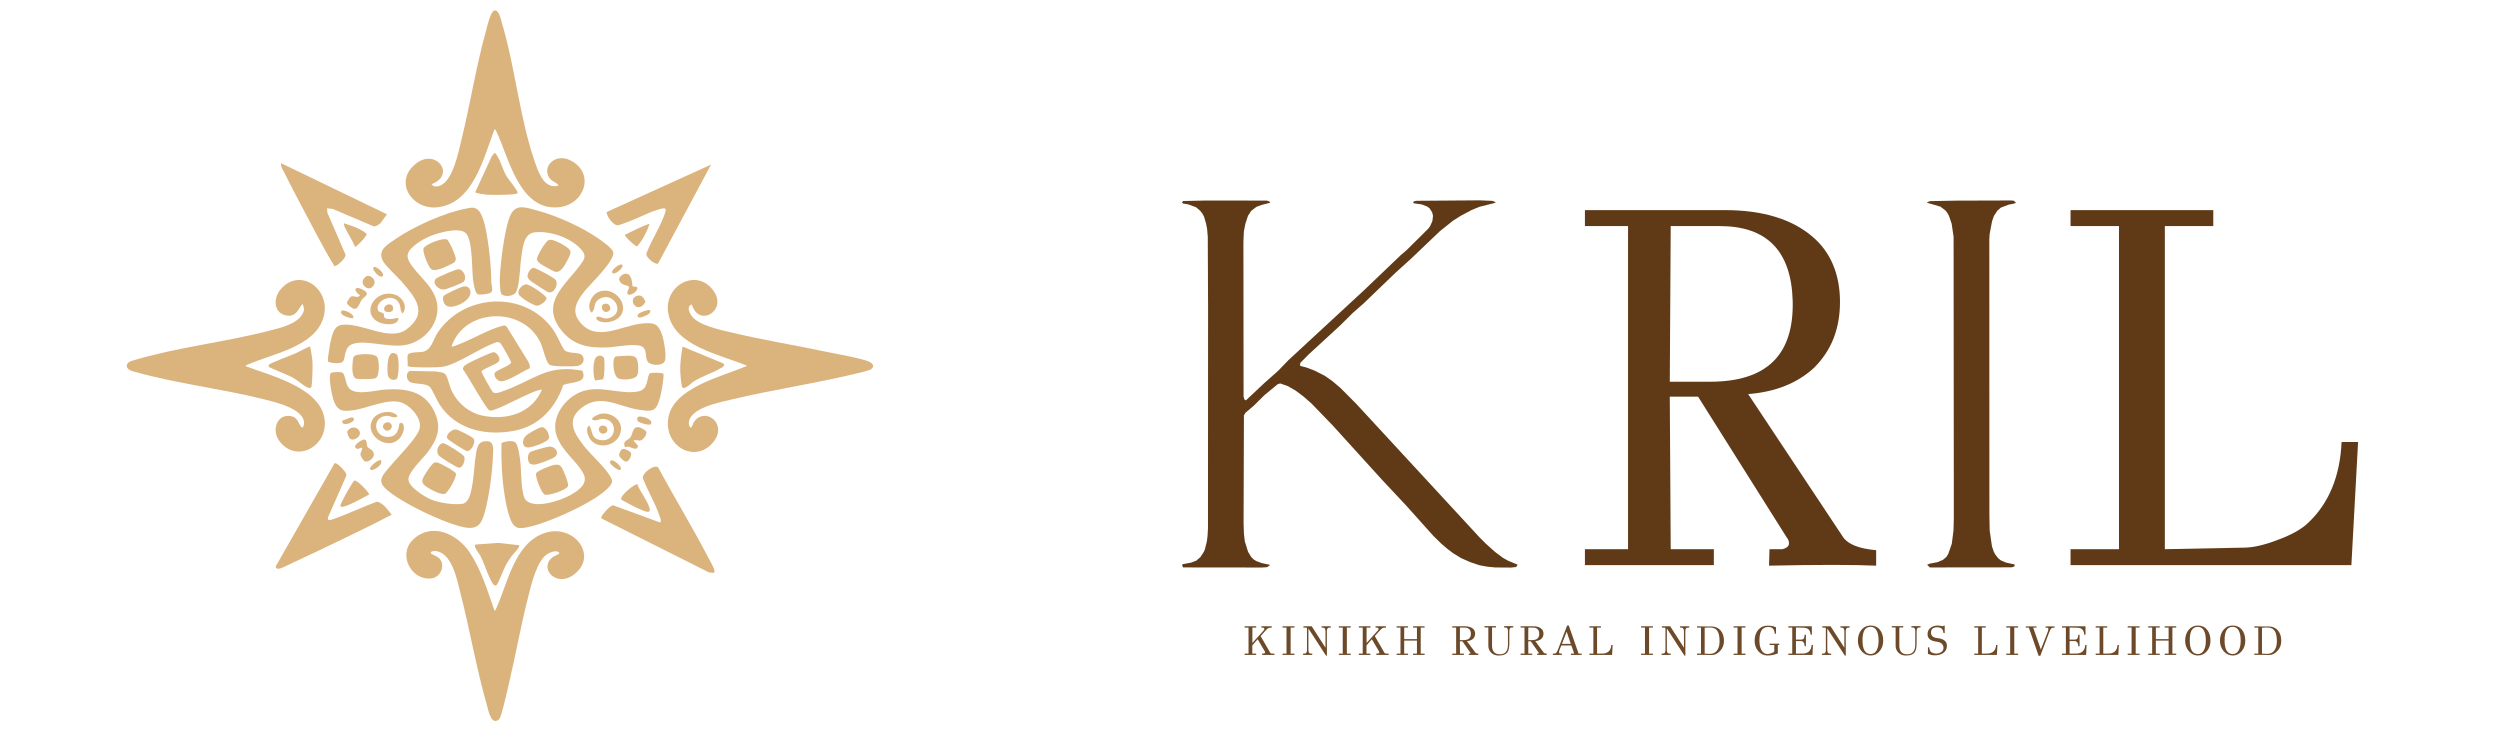
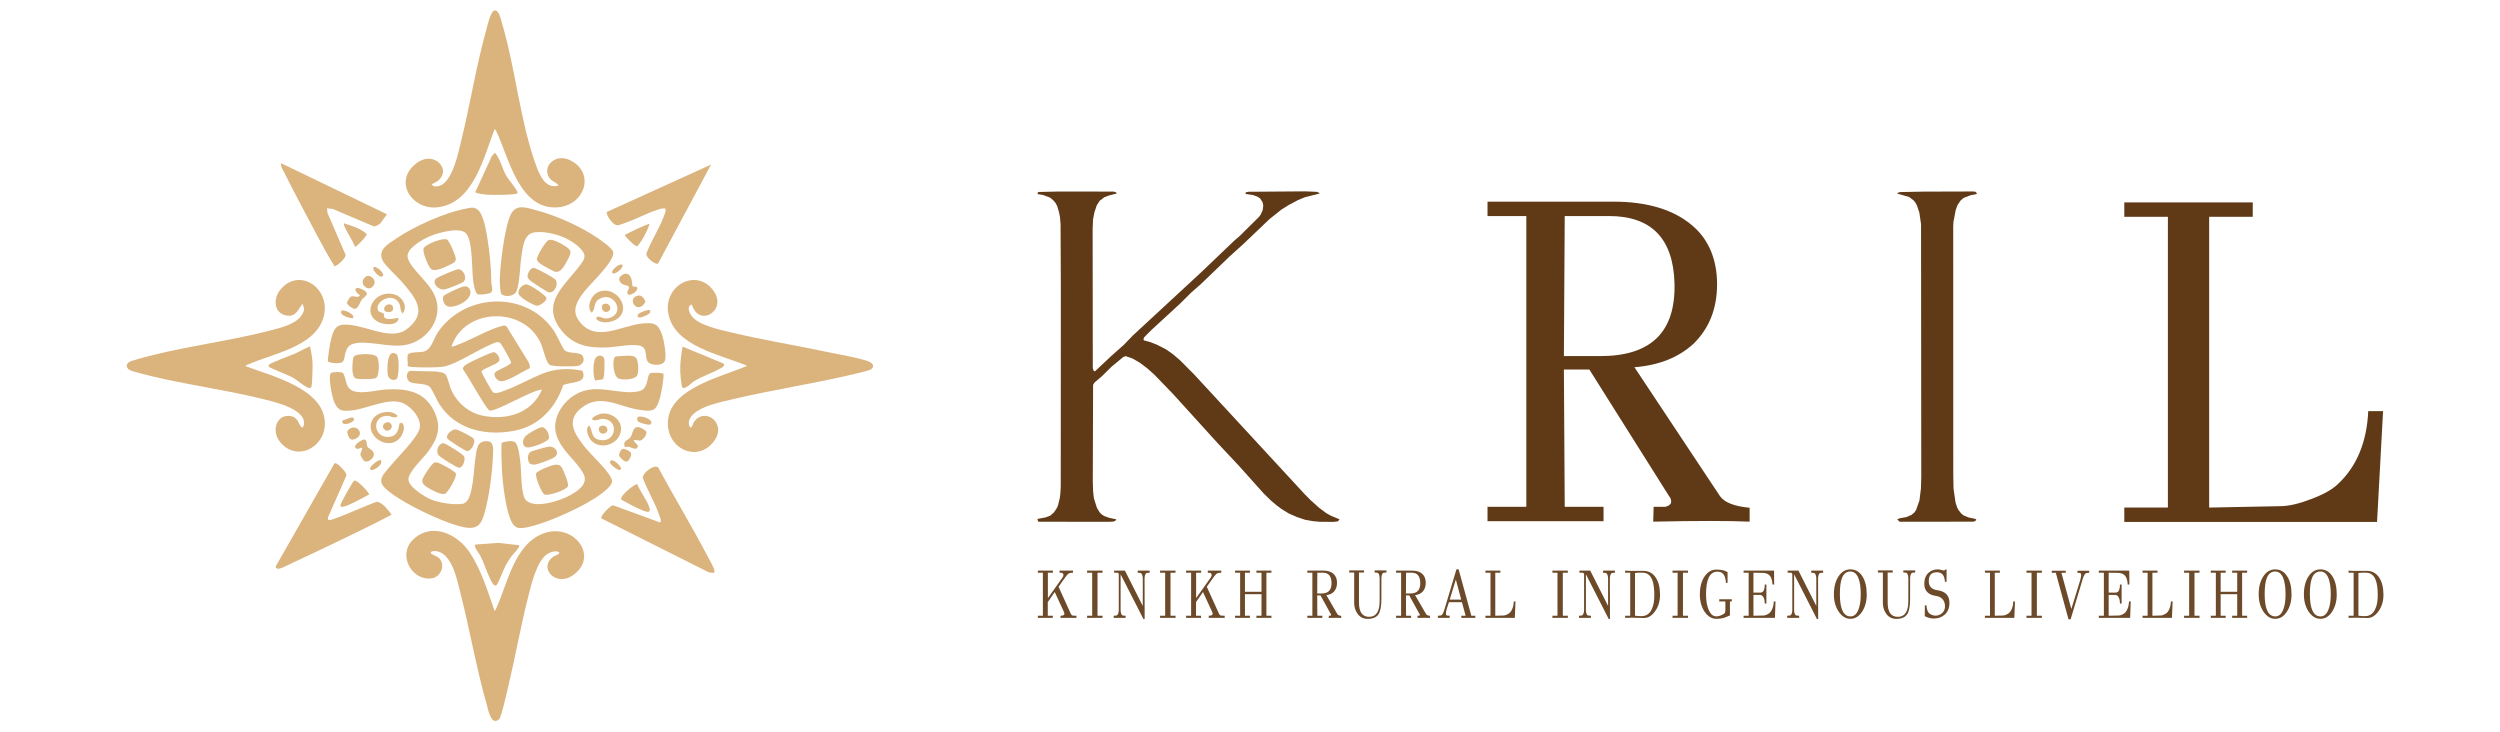
- <svg xmlns="http://www.w3.org/2000/svg" viewBox="0 0 752 220" width="1504" height="440" role="img" aria-label="KRIL logo">
+ <svg xmlns="http://www.w3.org/2000/svg" viewBox="0 0 752 220" width="1504" height="440" role="img" aria-label="KRIL — Kinikh Rural Indigenous Livelihood logo">
  <style>.st0{fill:#dbb37d}.st2{fill:#603A17;fill-rule:evenodd}</style>
  <g id="original-emblem">
    <path class="st0" d="M167.91,55.85c.31-.41-1.83-1.42-2.2-1.8-3.21-3.29.96-8.32,5.91-5.79,7.55,3.86,4.18,13.38-3.65,14.09-11.83,1.08-15-15.24-18.64-22.79-.09-.17-.4-.81-.58-.68-3.2,8.26-6.36,22.6-17.47,23.5-7.55.61-13.07-7.97-5.97-13.31,5.9-4.45,11.92,3.55,4.5,6.33.67,1.1,2.3.69,3.22.1,3.34-2.14,4.77-9.33,5.67-13,2.72-11.01,4.48-22.42,7.52-33.35.32-1.15,1.33-5.7,2.45-5.98,1.44-.35,2.02,2.78,2.31,3.76,4.09,13.69,5.41,29.41,10.23,42.7,1.04,2.87,2.79,7.3,6.7,6.21h-.01Z" />
    <path class="st0" d="M208.1,91.6c-1.63.45-.79,2.4-.1,3.38,2.09,2.94,8.87,4.28,12.34,5.11,9.48,2.25,19.15,3.8,28.69,5.83,3.63.78,8.44,1.49,11.84,2.66,1.23.42,2.57,1.27,1.17,2.48-.47.41-4.07,1.19-5.01,1.42-12.28,2.96-24.87,4.78-37.15,7.73-3.49.84-12.49,2.53-12.69,7.03-.01.4.32,1.82.8,1.23.33-.41.48-1.2.94-1.79,3.27-4.21,9.69.64,5.97,5.85-5.06,7.09-14.84,2.28-13.96-6.21,1.01-9.73,16.33-13,23.79-16.29-7.96-3.4-22.05-5.83-23.73-15.9-1.4-8.37,8.75-13.81,13.76-6.46,3.96,5.82-4.55,10.95-6.66,3.92h0Z" />
    <path class="st0" d="M73.89,110.15c7.66,2.89,22.97,6.62,23.8,16.4.68,8.03-8.79,12.87-13.74,5.99-2.23-3.11-.74-7.98,3.39-7.4,2.15.3,2.27,1.96,3.21,3.2.64.85.91-.65.91-1.1.02-4.38-9.13-6.41-12.49-7.24-12.42-3.09-25.69-4.59-37.98-8.04-1.14-.32-2.67-.54-2.89-1.91.16-1.04.94-1.32,1.83-1.59,12.96-3.96,27.88-5.55,41.17-9,3.19-.83,8.04-1.9,9.8-4.88.73-1.24.67-1.91.08-3.2-1.27,1.6-1.85,3.83-4.44,3.57-4.11-.4-4.53-4.95-2.26-7.75,5.93-7.31,16.02.04,12.81,8.93-3.03,8.39-15.47,10.35-22.64,13.57-.23.1-.54.15-.57.46h.01Z" />
    <path class="st0" d="M148.74,183.67c.33-.03.36-.33.47-.55,3.49-7.42,5.47-19.87,14.79-22.84,8.75-2.8,16.26,7.13,8.38,12.73-5.21,3.7-10.47-2.2-6.06-5.48.51-.38,2.58-.96,1.69-1.47s-2.14-.04-3.02.39c-3.47,1.71-5.25,9.67-6.15,13.21-2.2,8.67-3.75,17.51-5.81,26.2-.36,1.52-2.22,9.94-2.9,10.51-2.42,2.04-3.23-2.76-3.63-4.13-3.24-11.24-5.17-22.84-8.08-34.16-.97-3.78-2.49-11.93-7.5-12.34-.47-.04-1.73.14-1.24.76.33.42,2.11.73,2.86,1.96,1.31,2.17-.21,5.12-2.64,5.5-5.94.91-10.47-7-5.65-11.64,5.58-5.39,13.28-1.72,16.97,3.76,3.53,5.24,5.46,11.72,7.53,17.63v-.02h0Z" />
    <path class="st0" d="M174.53,74.71c-3.11-3.27-9.16-5.34-13.67-4.83-3.36.37-3.59,4.58-4.01,7.16-.45,2.79-.5,8.21-1.48,10.54-.76,1.8-4.09,1.85-4.68.63-.17-.35-.36-2.93-.36-3.52.01-4.39,1.42-16.31,3.27-20.1,1.66-3.39,4.73-2.14,7.77-1.33,6.05,1.62,13.34,4.87,18.47,8.38,1.1.76,4.47,3.08,4.64,4.29.36,2.64-6.69,9.25-8.49,11.49-2.09,2.6-4.23,5.72-1.96,8.91,5.05,7.11,12.72,1.5,19.42.95,3.32-.27,4.51.11,5.64,3.24.59,1.65,1.53,6.62.86,8.09s-3.64,1.36-4.78.51c-1.36-1.01-.32-3.58-1.84-4.75-1.73-1.33-8.11.03-10.51.13-5.58.24-10.25-.52-13.85-5.01-6.55-8.16.68-13.3,5.4-19.56,1.58-2.09,2.21-3.07.16-5.23h0Z" />
    <path class="st0" d="M100.16,112.01c.61-.13,2.5-.17,2.97.16,1.09,1.52.67,3.75,2.29,4.99,2.3,1.75,7.76.17,10.62,0,6.02-.35,11.49.47,14.41,6.25,2.45,4.83,1.38,8.24-1.63,12.38-1.45,1.99-6.01,6.16-5.97,8.42s4.86,5.23,6.78,6.03c2.46,1.03,6.88,1.7,9.5,1.3.46-.07.73-.25,1.06-.55,2.18-1.88,2.33-10.12,2.8-13.1.4-2.59.4-5.67,3.99-5.11,1.73.27,1.35,3.06,1.29,4.4-.17,4.87-1.15,12.35-2.49,17.02-.83,2.91-1.73,4.93-5.24,4.55-5.58-.6-21.02-8.01-24.86-12.07-2.25-2.37-.23-4.09,1.4-6.11,2.09-2.59,8.64-8.95,9.18-11.82s-2.38-6.2-4.83-7.39c-4.24-2.06-11.03,1.64-15.59,2.09-2.73.27-4.04.27-5.21-2.3-.77-1.68-1.67-6.67-1.35-8.42.09-.47.41-.65.86-.74,0,0,0,.01,0,.01Z" />
    <path class="st0" d="M143.81,63.17c1.68,1.47,2.46,6.45,2.82,8.66.72,4.41,1.09,8.87,1.18,13.33.01.81.63,2.13-.11,2.82-.47.44-3.39.81-3.99.51-.88-.42-1.31-3.48-1.43-4.47-.37-2.98-.07-11.98-2.19-13.91-1.73-1.58-5.98-.54-8.07.02-2.43.65-5.12,1.9-7.07,3.49-1.82,1.49-3.13,2.8-1.81,5.16,2.19,3.89,7.05,7,8.21,11.87,1.42,6.01-3.34,12.02-9.35,13.11-4.99.91-11.85-1.58-15.82-.33-2.95.93-2.11,4.75-3.19,5.47-.91.6-3.27.35-4.28-.09-.35-.46.68-6.08.94-7.03.48-1.77,1.06-3.82,3.23-4.08,5.97-.72,14.32,5.18,19.41,1.36,6.53-4.91,2.82-9.35-1.27-14.13-1.37-1.6-5.23-5.06-5.95-6.62-1.46-3.18,1.49-4.75,3.8-6.35,5.43-3.76,14.8-8,21.33-9.21,1.38-.26,2.4-.65,3.62.42h0s0-.01,0-.01Z" />
    <path class="st0" d="M199.53,112.44c.35.56-.65,5.87-.91,6.85-1.19,4.48-2.08,4.67-6.73,3.91-6.01-.99-11.47-5.02-17.15-.38-4.49,3.67-1.97,7.57.81,11.18,2.16,2.81,6.48,6.58,8.03,9.32.66,1.17.78,1.68-.07,2.79-3.52,4.62-19.42,11.59-25.29,12.56-1.26.21-2.42.45-3.45-.48-1.7-1.53-2.64-7.01-2.99-9.29-.8-5.14-1.07-10.47-.93-15.66,1.05-.45,3.23-.88,4.14-.17,1.01.78,1.45,5.19,1.6,6.58.24,2.36.09,9.28,1.64,10.84,2.63,2.65,10.35.12,13.22-1.5,2.36-1.32,5.59-3.4,4.09-6.41-1.91-3.84-6.61-6.81-8.16-11.7-1.68-5.29,2.43-11.09,7.39-13.02,5.83-2.27,12.23,1.14,17.57-.21,2.92-.73,2.09-4.83,3.27-5.39.48-.22,3.68-.19,3.89.14h.01s0,.01,0,.01Z" />
    <path class="st0" d="M122.64,106.87c.2-1.12,3.55-.81,4.68-1.08,2.52-.6,2.96-3.67,4.32-5.72,7.85-11.77,26.13-12.83,34.61-1.09,1.45,2.01,2.16,4.25,3.5,6.3,1.26,1.34,4.88.32,5.61,1.97.63,1.42-.32,2.66-1.81,2.86-1.27.17-7.23.17-8.16-.34-1.1-.59-2.04-4.91-2.61-6.26-4.93-11.52-23.07-11.06-26.97.73.24.18,2.28-.7,2.7-.86,3.66-1.45,8.62-4.29,12.19-5.25.7-.19,1.17-.4,1.75.18l6.49,10.54c.22.5.7,1.52.27,1.99-2.03.87-6.43,3.88-8.52,3.85-1.09-.01-2.31-1.63-1.86-2.51s4.26-1.97,4.94-3.09c.06-.33-2.91-5.67-3.34-5.94-.78-.49-1.34-.12-2.09.17-4.08,1.52-11.02,6.26-14.85,6.95-2.04.37-7.42.28-9.61.12-.45-.04-.83-.13-1.26-.24.12-1-.17-2.34,0-3.28h.01Z" />
    <path class="st0" d="M148.34,118c.76.63,2.35-.14,3.23-.44,3.84-1.34,7.39-3.4,11.1-4.96,4.18-1.75,8.09-1.94,12.52-1.09,1.72,4-3.5,3.28-5.78,4.32-2.2,6.71-7.19,12.23-14.44,13.69-8.68,1.75-17.79-.24-22.74-7.83-.74-1.14-2.28-4.7-2.92-5.29-1.59-1.44-5.35-.55-6.42-1.86-.72-.87-.74-2.4.36-2.98l8.03.19c1.01.26,2.4.13,2.94,1.19.66,1.31,1.01,3.36,1.75,4.84,1.83,3.65,5.12,6.39,9.23,7.25,7.27,1.51,14.84-.78,17.84-7.85-2.86.04-13.95,6.78-15.77,6.3-1-.26-6.75-10.88-7.99-12.35-.22-1.01,1.2-1.64,1.97-2.06.99-.53,6.65-3.22,7.32-3.14.97.11,2.07,1.93,1.51,2.73-.68.99-4.29,2.01-5.28,2.99-.09.35,3.11,6.03,3.51,6.36h.02,0Z" />
    <path class="st0" d="M214.78,172.33l-1.53-.15-32.38-16.26c-.06-.19.01-.36.08-.54.24-.74,2.7-3.42,3.46-3.39l14.21,5.19c.39-.74-.04-1.36-.27-2.08-1.28-3.84-3.6-7.57-5.02-11.39.09-1.52,3.17-4.01,4.62-3.15,4.75,8.85,10.03,17.46,14.67,26.35.53,1.01,2.18,3.85,2.3,4.73.04.24-.05.47-.14.68h0Z" />
    <path class="st0" d="M100.62,139.36c.71-.23,2.05,1.23,2.51,1.78s1.11,1.19,1.06,1.92l-5.58,12.68c0,.25.01.53.24.69.7.5,12.87-5.16,14.68-5.54,1.93.67,3.11,2.4,4.27,3.93-4.69,2.47-9.46,4.8-14.23,7.09-5.06,2.43-10.15,4.91-15.25,7.24-1.09.5-3.12,1.59-4.13,1.86-.63.17-1.11.11-1.28-.59l17.72-31.08h0Z" />
    <path class="st0" d="M116.4,64.45l-1.96,2.71c-.63.41-1.24,1.01-2.06.91l-12.26-5.21-1.75-.22.12,1.36,5.43,12.58c.32.99-2.68,3.65-3.32,3.47-1.82-2.93-3.49-5.99-5.11-9.03-3.35-6.29-6.73-12.65-9.93-19-.47-.94-1.16-1.86-1.04-2.94l31.88,15.38Z" />
    <path class="st0" d="M213.88,49.52l-15.94,29.76c-.87.45-3.96-1.97-3.46-3.16,1.46-3.75,3.75-7.25,5.19-11,.97-2.52.9-2.91-1.85-2.04-3.11.99-6.06,2.63-9.13,3.73-.59.22-2.47.95-2.92.96-1.27.04-3.35-2.74-3.29-3.99l31.4-14.27h0Z" />
    <path class="st0" d="M156.13,164c.4.58-1.78,2.64-2.17,3.18-.61.86-1.29,1.85-1.79,2.77-.63,1.13-2.27,5.61-2.83,6.05-.83.65-1.64-1.36-1.94-1.97-1.09-2.21-1.76-4.62-2.91-6.87-.32-.63-2.22-2.91-1.47-3.36l6.78-.5,6.35.7h0Z" />
    <path class="st0" d="M93.3,104.26c.26,1.5.61,3.11.7,4.62.06.96-.01,7.41-.45,7.72-.32.23-.78.06-1.11-.08-1.09-.47-3.14-2.28-4.52-3.04-1.06-.58-6.86-2.83-7.06-3.16-.11-.19-.04-.47.08-.66.25-.41,6.8-2.86,7.9-3.34.55-.24,4.28-2.24,4.46-2.08h0s0,.01,0,.01Z" />
    <path class="st0" d="M205.33,104.26l12.1,5c.93.63.02,1.11-.55,1.45-2.51,1.5-5.57,2.33-8.3,4.09-.69.45-3.11,3.06-3.48,1.33-.23-1.09-.43-3.15-.48-4.28-.1-2.5.29-5.13.7-7.59h0Z" />
    <path class="st0" d="M155.67,58.11c-.43.6-7.7.54-8.9.47-.6-.04-3.7-.36-3.8-.81l4.95-10.75.94-1.11c1.73,2.03,2.14,4.78,3.54,7.16.49.83,3.64,4.54,3.27,5.04h0s0,.01,0,.01Z" />
    <path class="st0" d="M129.64,80.89c-.83-.74-2.67-5.19-2.21-6.21.53-1.19,5.73-3.22,6.98-2.65.73.32,2.75,5.03,2.7,5.85-.06,1.06-.89,1.29-1.69,1.7-1.3.66-4.62,2.36-5.79,1.32h0Z" />
    <path class="st0" d="M165.08,72.18c1.09-.32,3.25.84,4.23,1.42,2.97,1.75,2.72,2.19,1.19,5.02-.7,1.29-1.91,3.66-3.67,3.07-.6-.2-3.75-1.94-4.29-2.36-.4-.31-.96-.72-1.04-1.25-.15-.96,2.68-5.63,3.59-5.9h0Z" />
    <path class="st0" d="M130.65,139.15c.93-.27,1.81.36,2.61.74.72.35,3.7,1.97,3.88,2.54.32,1.08-2.44,5.86-3.35,6.13-1.33.39-5.05-1.67-6.06-2.57-.52-.46-.76-.82-.7-1.54.06-.83,2.83-5.06,3.63-5.3h0Z" />
    <path class="st0" d="M166.7,139.84c1.01-.14,1.56-.14,2.2.68.55.7,2.21,4.88,1.97,5.67-.35,1.16-5.7,2.97-6.96,2.6-1.02-.29-2.95-5.39-2.66-6.35.25-.83,4.53-2.47,5.44-2.6h0Z" />
    <path class="st0" d="M108.5,106.59c1.17-.13,4.37-.17,4.99.86s.75,5.62-.47,6.29c-.68.38-5.32.4-6.04.09-.76-.34-.95-1.88-.99-2.65s.09-2.88.29-3.58c.24-.83,1.46-.91,2.22-1h0Z" />
    <path class="st0" d="M187.5,107.05c1.11-.06,3.29-.31,3.95.76.6.98.73,4.14.21,5.13-.67,1.26-4.42,1.5-5.66.89-1.69-.82-1.91-6.23-.84-6.58.25-.09,1.86-.16,2.34-.19h0Z" />
    <path class="st0" d="M180.78,124.45c3.02-.5,6.36,1.78,6.01,4.97-.48,4.47-6.7,6.26-9.29,2.65-.68-.96-1.52-3.37-.25-4.06,1.01,1.36.5,3.57,2.65,4.19,5.48,1.58,6.61-5.98,1.48-6.21-1.11-.05-2.4.96-3.31.1-.03-.64,2.1-1.55,2.7-1.64h0Z" />
    <path class="st0" d="M119.86,95.67c-.09,2.43-4.22,2.04-5.83,1.29-5.61-2.58-1.32-10.13,4.63-8.38,2.44.72,4.09,3.61,2.47,5.73-.98-1.01-.37-2.16-1.31-3.47-2.18-3.04-7.29.09-6.08,2.57.29.6,1.42.58,1.63.9.24.38-.09.96.47,1.35,1.13.78,3.8-.2,4.03.01h0Z" />
    <path class="st0" d="M160.44,80.57c.66-.07,6.25,2.99,6.66,3.57,1.01,1.41-.38,4.28-2.19,3.75-.37-.12-4.53-2.79-5.06-3.2-.47-.36-1.12-.96-1.17-1.58-.06-.83.85-2.44,1.75-2.53h0Z" />
    <path class="st0" d="M191.7,145.66c.9,2.29,2.75,4.5,3.57,6.79.92,2.57-1.63,1.2-2.96.64-1.88-.78-3.68-1.87-5.48-2.82-.3-1.37,4.41-4.94,4.86-4.61h0Z" />
    <path class="st0" d="M186.08,95.59c-1.42,1.29-4.6,1.91-6.27.76-.57-.39-.71-.94.04-1.09.83-.17,1.84,1.09,3.94.22,4.3-1.77.63-8.21-3.7-5.44-1.68,1.07-.85,2.83-2.11,4.03-1.63-1.63-.29-4.91,1.52-5.97,4.91-2.86,10.57,3.88,6.6,7.48h0Z" />
    <path class="st0" d="M137.82,81.01c1.55-.14,2.86,2.61,1.56,3.8-.38.35-4.98,2.16-5.57,2.24-2.15.31-3.98-2.05-2.63-3.26.59-.53,5.83-2.73,6.63-2.8h0Z" />
    <path class="st0" d="M120.14,127.39l.73-.25c1.35,1.11.25,3.79-.78,4.83-3.87,3.93-11.11-1.58-7.72-6.21,1.42-1.94,5.65-2.68,7.26-.58-.91.87-2.2-.15-3.32-.1-4.7.22-3.97,6.9.9,6.32,2.22-.27,2.7-2.17,2.93-4.02h0Z" />
    <path class="st0" d="M133.38,133.31c.63,0,5.91,3.32,6.24,3.99.43.92-.32,3.46-1.59,3.39-.68-.04-5.62-3.13-6.11-3.77-1-1.31.08-3.62,1.47-3.61h0Z" />
    <path class="st0" d="M139.2,86.22c.94-.19,1.65-.09,2.09.79,1.58,3.16-5.28,6.34-7.09,4.91-.73-.58-1.31-2.14-.72-2.94.32-.45,5.03-2.62,5.73-2.76Z" />
    <path class="st0" d="M106.61,144.55c.81-.19,4.13,3.25,4.47,4.17-1.46.72-7.13,4.06-8.39,3.71-.22-.06-.32-.19-.29-.45.13-.79,3.78-7.34,4.21-7.44Z" />
    <path class="st0" d="M158.16,85.53c1.05-.17,6.16,3.38,6.23,4.14.07.86-2.08,2.41-2.94,2.29-1.11-.16-5.09-2.45-5.44-3.52-.41-1.27.98-2.73,2.16-2.91h0Z" />
    <path class="st0" d="M142.43,131.93c.83,1.01-.63,3.76-1.89,3.76-.58,0-5.78-3.34-6.01-3.83-.53-1.13,1.4-2.74,2.52-2.7.77.03,4.9,2.19,5.38,2.77h0Z" />
    <path class="st0" d="M159.43,139.49c-.78-.61-.93-2.86.09-3.53.53-.35,5.05-1.6,5.75-1.62,1.97-.04,3.1,2.04,1.57,3.14-.94.67-5.09,2.27-6.2,2.29-.26,0-1.03-.14-1.21-.29h0Z" />
    <path class="st0" d="M162.77,128.52c1.41-.28,2.55,2.17,2.37,3.23-.21,1.22-4.92,2.78-6.14,2.84-1.96.1-2.07-1.96-1.03-3.29.58-.73,3.91-2.61,4.79-2.78h0Z" />
    <path class="st0" d="M106.7,74.18c-.09-1.14-3.78-6.42-3.24-7.01,2.36.76,4.94,1.54,6.82,3.16.25.56-2.47,3.27-3.01,3.63-.19.13-.23.32-.58.22h0Z" />
    <path class="st0" d="M119.34,113.94c-.91.79-2.51.15-2.7-1.21-.2-1.44-.4-8.22,2.63-6.19.94.63.76,6.8.08,7.39Z" />
    <path class="st0" d="M195.4,67.39c-.85,2.4-2.04,4.71-3.69,6.67-.59.25-3.52-2.77-3.7-3.18-.16-.38.15-.3.29-.39.78-.45,6.77-3.37,7.1-3.11h0Z" />
    <path class="st0" d="M190.55,132.54l1.36,1.51c-.37,2.23-2.49-.36-3.9.52-.88-2.05.85-2,1.63-3.05s.6-3.52,2.77-2.96c.42.11,1.78.87,1.96,1.26.41.88-.99,2.63-1.87,2.71-.63.05-1.24-.39-1.94,0h0Z" />
    <path class="st0" d="M179.01,114.44c-.71-1.38-.77-6.21.45-7.11.84-.63,2.1-.4,2.3.68.15.81.13,5.75-.45,6.11l-2.31.32h0Z" />
    <path class="st0" d="M106.98,134.75c-.96-.88,2.27-2.75,2.73-2.55.85.5.5,1.55.8,2.16s1.9.85,1.96,2.4c.04,1.09-1.82,2.45-2.75,2.01-.43-.19-1.29-1.6-1.32-2.07s1.13-2.27.16-2.01c-.47.12-.92.65-1.55.07h0Z" />
    <path class="st0" d="M107.31,86.65c.76-.24,3.11.99,3.04,1.63-.09.91-1.04,1.22-1.46,1.75-.55.7-1.14,2.98-2.28,2.88-.58-.05-2.27-1.23-2.24-1.85.02-.35.87-1.69,1.16-1.83.97-.47,2.04.7,2.77-.45-.63-.24-2.09-1.78-1-2.12h0Z" />
    <path class="st0" d="M187.95,82.36c1.84-.39,2.26,2.29,2.25,3.58.35.58,1.32.02,1.49.58.36,1.16-2.58,2.93-2.97,1.75-.23-.69.81-1.52.35-2.14-.29-.4-2.41-.16-2.81-2.02-.17-.79,1.03-1.63,1.69-1.77h0Z" />
    <path class="st0" d="M104.69,129.44c2.06-2.41,5.35.89,2.4,2.47-1.78.96-2.29-.39-2.66-1.92.04-.21.12-.39.26-.55h0Z" />
    <path class="st0" d="M110.33,83.03c1.49-.4,3.47,1.75,1.57,3.36-1.34,1.13-3.48-.76-2.63-2.34.13-.25.81-.94,1.06-1.01Z" />
    <path class="st0" d="M187.24,135.06c.68-.22,2.4.67,2.58,1.26.22.7-.6,2.35-1.28,2.52s-2.1-1.19-2.29-1.78c-.17-.54.53-1.86.99-2.01h0Z" />
    <path class="st0" d="M191.88,88.92c1.24-.26,1.91.91,2.29,1.88-2.45,4.24-5.83-1.14-2.29-1.88Z" />
    <path class="st0" d="M192.08,125.33c.89-.29,4.7.82,3.68,2.25-.38.53-3.24-.39-3.69-.71-.52-.37-.58-1.34.01-1.53h0Z" />
    <path class="st0" d="M114.55,138.43c1.01,1.37-2.99,3.86-3.24,2.6-.04-.85,2.67-2.98,3.24-2.6Z" />
    <path class="st0" d="M106.23,95.67c-.31.31-4.65-.81-3.43-2.24.58-.36,4.02,1.02,3.43,2.24Z" />
    <path class="st0" d="M181.02,128.06c1.98-.4,2.35,2.33.37,2.39-1.33.04-1.88-2.09-.37-2.39Z" />
    <path class="st0" d="M117.5,127.39c1.11,1.09-.65,3-1.91,1.75s.76-2.87,1.91-1.75Z" />
    <path class="st0" d="M184.01,138.46c.75-.17,3.5,2.26,2.61,2.81-.37.27-.68,0-1.01-.16-.74-.35-3.22-2.23-1.6-2.65h0Z" />
    <path class="st0" d="M181.7,91.42c1.88-.55,2.57,1.87,1,2.35s-2.29-1.98-1-2.35Z" />
    <path class="st0" d="M117.96,91.88c.36.35.36,1.35,0,1.7-.66.4-1.53.4-2.2,0-.85-1.43,1.21-2.66,2.2-1.7Z" />
    <path class="st0" d="M191.99,95.39c-1.08-1.06,2.24-2,2.94-2.12.86-.15.87.53.36,1.05-.39.4-2.81,1.56-3.31,1.07h0Z" />
    <path class="st0" d="M112.6,80.28c.65-.17,3.47,2.11,2.43,2.84-.96.67-3.69-2.51-2.43-2.84Z" />
    <path class="st0" d="M103.02,126.46c.81-.04,3.33-1.72,3.46-.36.1,1.09-4.03,2.47-3.46.36Z" />
    <path class="st0" d="M187.08,79.61c.96.67-2.28,3.35-2.88,2.49s2.27-2.92,2.88-2.49Z" />
  </g>
-   <g id="kril-wordmark" fill="#603A17">
-     <path id="original-letter-k" d="M456.09,135.55l-1.58.18-4.73-.04-2.37-.23-2.37-.43-2.75-.92-2.77-1.22-2.37-1.46-1.58-1.17-1.97-1.67-2.43-2.37-8.22-9.18-7.1-7.57-14.99-16.51-6.31-6.53-2.37-2.09-2.37-1.79-2.37-1.38-2.37-.84-.79.28-3.95,3.26-3.16,3.13-2.52,2.15-.48.79-.1,32.35.1,3.16.26,2.37.99,3.16.95,1.58.79.77.79.46,1.58.58,2.37.51v.22l-.79.51-1.58.1-23.67-.03-.32-.76.32-.23,2.37-.44,1.58-.58,1.29-1.12,1.03-1.58.32-.79.58-2.37.2-1.58.13-2.37.03-66.29-.09-21.31-.2-2.37-.3-1.58-.63-2.15-.55-1-.64-.79-1.18-1.02-2.37-.88-1.58-.25-.31-.22.31-.53,7.1-.16,18.15.03.79.3.17.35-2.54.64-1.58.59-1.58,1.21-.97,1.5-.78,2.37-.46,2.37-.13,3.16.05,46.56.27.79.43.25,5.52-5.19,4.21-3.74,3.05-3.16,22.73-21.02,11.04-10.55,1.83-1.58,6.38-6.31.62-.79.71-1.58.19-1.58-.26-1.07-.79-1.22-.79-.56-1.58-.59-2.37-.34-.19-.15.19-.42.79-.18,18.94-.14,3.95.16.79.33.15.24-4.88,1.22-2.37.98-3.16,1.68-2.37,1.49-3.95,3.15-8.68,8.28-4.73,4.28-9.47,9.11-3.34,2.94-3.76,3.73-9.47,8.71-2.53,2.55-.16.79.33.22,1.58.41,2.37.89,3.16,1.59,2.32,1.62,2.41,2.04,4.73,4.75,37.09,40.17,1.95,1.96,2.79,2.5,2.37,1.76,1.58.88,2.83,1.17-.46.66.03.03Z" transform="translate(0 35)" />
-     <path id="letter-r" d="M469 54C473 50 474 46 474 42C474 37 469 33 460 31H432L431 -1C537 1 613 1 662 -1V29C626 32 602 40 591 54L386 332C444 336 492 353 528 383C565 416 584 458 584 511C584 564 564 608 524 638C481 671 418 689 337 689H34V658H127V31H34V0H312V31H219L217 327H278ZM482 513C485 408 426 356 304 356H217L219 658H325C426 658 479 610 482 513Z" transform="translate(472 170) scale(0.1395 -0.155)" />
-     <path id="original-letter-i" d="M508.96,135.66l-24.46.03-.83-.8.83-.35,2.31-.44,1.64-.71,1.02-.86.56-.9,1.07-3.05.51-4.05.1-3.84-.07-84.44-.58-3.95-.81-2.37-.43-.79-.59-.79-1.55-1.19-4.03-1.18.09-.15.79-.33,7.89-.15,16.57-.05.79.08.62.61-.62.27-1.58.3-2.37.91-1.01.89-1.04,1.58-.56,1.58-.75,3.95-.08,1.58.02,82.86.09,4.73.69,4.73.54,1.58.41.79.9,1.16.79.65,1.58.67,2.37.52.33.16-.33.57-.79.21-.03-.02Z" transform="translate(96 35)" />
-     <path id="letter-l" d="M570 239C567 172 545 120 506 83C493 70 473 59 446 49C420 39 398 34 380 34L227 31V658H321V689H44V658H138V31H44V0H589L602 239Z" transform="translate(616 170) scale(0.155 -0.155)" />
+   <g id="kril-wordmark" fill="#603A17" aria-label="KRIL">
+     <g transform="translate(-7.95 3.325) scale(0.9)" data-letter="K">
+       <path id="original-letter-k" d="M456.09,135.55l-1.58.18-4.73-.04-2.37-.23-2.37-.43-2.75-.92-2.77-1.22-2.37-1.46-1.58-1.17-1.97-1.67-2.43-2.37-8.22-9.18-7.1-7.57-14.99-16.51-6.31-6.53-2.37-2.09-2.37-1.79-2.37-1.38-2.37-.84-.79.28-3.95,3.26-3.16,3.13-2.52,2.15-.48.79-.1,32.35.1,3.16.26,2.37.99,3.16.95,1.58.79.77.79.46,1.58.58,2.37.51v.22l-.79.51-1.58.1-23.67-.03-.32-.76.32-.23,2.37-.44,1.58-.58,1.29-1.12,1.03-1.58.32-.79.58-2.37.2-1.58.13-2.37.03-66.29-.09-21.31-.2-2.37-.3-1.58-.63-2.15-.55-1-.64-.79-1.18-1.02-2.37-.88-1.58-.25-.31-.22.31-.53,7.1-.16,18.15.03.79.3.17.35-2.54.64-1.58.59-1.58,1.21-.97,1.5-.78,2.37-.46,2.37-.13,3.16.05,46.56.27.79.43.25,5.52-5.19,4.21-3.74,3.05-3.16,22.73-21.02,11.04-10.55,1.83-1.58,6.38-6.31.62-.79.71-1.58.19-1.58-.26-1.07-.79-1.22-.79-.56-1.58-.59-2.37-.34-.19-.15.19-.42.79-.18,18.94-.14,3.95.16.79.33.15.24-4.88,1.22-2.37.98-3.16,1.68-2.37,1.49-3.95,3.15-8.68,8.28-4.73,4.28-9.47,9.11-3.34,2.94-3.76,3.73-9.47,8.71-2.53,2.55-.16.79.33.22,1.58.41,2.37.89,3.16,1.59,2.32,1.62,2.41,2.04,4.73,4.75,37.09,40.17,1.95,1.96,2.79,2.5,2.37,1.76,1.58.88,2.83,1.17-.46.66.03.03Z" transform="translate(0 35)" />
+     </g>
+     <g transform="translate(18.375 3.775) scale(0.9)" data-letter="R">
+       <path id="letter-r" d="M469 54C473 50 474 46 474 42C474 37 469 33 460 31H432L431 -1C537 1 613 1 662 -1V29C626 32 602 40 591 54L386 332C444 336 492 353 528 383C565 416 584 458 584 511C584 564 564 608 524 638C481 671 418 689 337 689H34V658H127V31H34V0H312V31H219L217 327H278ZM482 513C485 408 426 356 304 356H217L219 658H325C426 658 479 610 482 513Z" transform="translate(472 170) scale(0.1395 -0.155)" />
+     </g>
+     <g transform="translate(48.975 3.325) scale(0.9)" data-letter="I">
+       <path id="original-letter-i" d="M508.96,135.66l-24.46.03-.83-.8.83-.35,2.31-.44,1.64-.71,1.02-.86.56-.9,1.07-3.05.51-4.05.1-3.84-.07-84.44-.58-3.95-.81-2.37-.43-.79-.59-.79-1.55-1.19-4.03-1.18.09-.15.79-.33,7.89-.15,16.57-.05.79.08.62.61-.62.27-1.58.3-2.37.91-1.01.89-1.04,1.58-.56,1.58-.75,3.95-.08,1.58.02,82.86.09,4.73.69,4.73.54,1.58.41.79.9,1.16.79.65,1.58.67,2.37.52.33.16-.33.57-.79.21-.03-.02Z" transform="translate(96 35)" />
+     </g>
+     <g transform="translate(78.45 4) scale(0.9)" data-letter="L">
+       <path id="letter-l" d="M570 239C567 172 545 120 506 83C493 70 473 59 446 49C420 39 398 34 380 34L227 31V658H321V689H44V658H138V31H44V0H589L602 239Z" transform="translate(616 170) scale(0.155 -0.155)" />
+     </g>
  </g>
-   <g id="full-name-tagline" fill="#603A17" opacity="0.92" aria-label="Kinikh Rural Indigenous Livelihood">
-     <path d="M747 31C702 31 676 32 669 35C646 44 637 67 626 87L415 453L515 565C550 605 577 631 595 643C610 653 639 658 683 658V689H433V658C470 659 491 655 498 645C503 638 505 631 505 624C505 612 499 599 486 586L217 288V658H310V689H31V658H124V31H31V0H308V31H215V230L344 377L513 89C520 77 523 66 523 57C523 40 499 31 451 31V0H747Z" transform="translate(374.0063 197) scale(0.0125 -0.0125)" />
-     <path d="M335 31H242V658H335V689H49V658H143V31H49V0H335Z" transform="translate(385.1938 197) scale(0.0125 -0.0125)" />
-     <path d="M708 689H487V658C524 658 546 655 553 649C572 631 581 605 581 571V174L250 689H50V658H106C124 658 134 650 136 635V117C136 82 127 56 108 40C101 34 79 31 42 31V0H263V31C224 31 202 34 195 41C178 57 170 82 170 117V635L593 -17H616L614 571C614 605 623 631 640 648C647 655 669 658 708 658Z" transform="translate(391.4438 197) scale(0.0125 -0.0125)" />
-     <path d="M335 31H242V658H335V689H49V658H143V31H49V0H335Z" transform="translate(402.1062 197) scale(0.0125 -0.0125)" />
-     <path d="M747 31C702 31 676 32 669 35C646 44 637 67 626 87L415 453L515 565C550 605 577 631 595 643C610 653 639 658 683 658V689H433V658C470 659 491 655 498 645C503 638 505 631 505 624C505 612 499 599 486 586L217 288V658H310V689H31V658H124V31H31V0H308V31H215V230L344 377L513 89C520 77 523 66 523 57C523 40 499 31 451 31V0H747Z" transform="translate(408.3562 197) scale(0.0125 -0.0125)" />
-     <path d="M718 31H625V658H718V689H440V658H534V380H227V658H320V689H44V658H138V31H44V0H320V31H227V345H534V31H440V0H718Z" transform="translate(419.5437 197) scale(0.0125 -0.0125)" />
-     <path d="M469 54C473 50 474 46 474 42C474 37 469 33 460 31H432L431 -1C537 1 613 1 662 -1V29C626 32 602 40 591 54L386 332C444 336 492 353 528 383C565 416 584 458 584 511C584 564 564 608 524 638C481 671 418 689 337 689H34V658H127V31H34V0H312V31H219L217 327H278ZM482 513C485 408 426 356 304 356H217L219 658H325C426 658 479 610 482 513Z" transform="translate(436.4187 197) scale(0.0125 -0.0125)" />
-     <path d="M723 692H503V661C541 661 563 658 570 652C587 636 596 610 596 573V247C596 92 531 15 402 15C276 15 213 84 213 223V661H307V692H32V661H124V219C124 158 145 105 186 60C232 10 294 -15 373 -15C470 -15 538 8 576 54C611 97 629 172 629 279V573C629 608 637 634 654 651C661 658 684 661 723 661Z" transform="translate(446.1438 197) scale(0.0125 -0.0125)" />
-     <path d="M469 54C473 50 474 46 474 42C474 37 469 33 460 31H432L431 -1C537 1 613 1 662 -1V29C626 32 602 40 591 54L386 332C444 336 492 353 528 383C565 416 584 458 584 511C584 564 564 608 524 638C481 671 418 689 337 689H34V658H127V31H34V0H312V31H219L217 327H278ZM482 513C485 408 426 356 304 356H217L219 658H325C426 658 479 610 482 513Z" transform="translate(456.9812 197) scale(0.0125 -0.0125)" />
-     <path d="M725 31H651L415 708H375L158 138C139 85 120 53 103 42C90 34 66 30 31 31V0H249V31C211 31 190 34 186 40C182 46 180 54 180 63C180 82 186 107 198 138L236 228H477L545 31H465V0H725ZM250 266 364 559 463 266Z" transform="translate(466.7063 197) scale(0.0125 -0.0125)" />
-     <path d="M570 239C567 172 545 120 506 83C493 70 473 59 446 49C420 39 398 34 380 34L227 31V658H321V689H44V658H138V31H44V0H589L602 239Z" transform="translate(477.5562 197) scale(0.0125 -0.0125)" />
-     <path d="M335 31H242V658H335V689H49V658H143V31H49V0H335Z" transform="translate(493.0188 197) scale(0.0125 -0.0125)" />
-     <path d="M708 689H487V658C524 658 546 655 553 649C572 631 581 605 581 571V174L250 689H50V658H106C124 658 134 650 136 635V117C136 82 127 56 108 40C101 34 79 31 42 31V0H263V31C224 31 202 34 195 41C178 57 170 82 170 117V635L593 -17H616L614 571C614 605 623 631 640 648C647 655 669 658 708 658Z" transform="translate(499.2688 197) scale(0.0125 -0.0125)" />
-     <path d="M691 336C691 443 664 527 609 590C555 653 481 684 388 685C310 686 247 686 199 685C147 684 95 686 44 689V658H138V31H44V0C87 1 134 2 184 2C245 1 312 0 385 -2C466 -5 537 28 598 95C660 162 691 243 691 336ZM585 339C586 250 571 180 538 127C505 70 454 37 386 27C375 26 361 25 343 25C311 25 272 27 227 31V654C276 660 330 661 388 658C462 652 515 617 546 554C571 505 584 434 585 339Z" transform="translate(509.9312 197) scale(0.0125 -0.0125)" />
-     <path d="M335 31H242V658H335V689H49V658H143V31H49V0H335Z" transform="translate(520.8563 197) scale(0.0125 -0.0125)" />
-     <path d="M647 271H415V239H528V120C528 102 527 88 523 80C520 69 501 56 466 44C428 29 392 21 357 22C300 23 255 53 221 112C187 172 170 249 170 345C170 555 235 665 365 673C481 679 530 624 539 510H569V667C531 682 506 690 495 692C462 700 417 704 360 704C275 704 204 672 145 607C86 539 56 453 55 345C54 246 83 161 142 90C204 21 275 -14 360 -14C419 -14 468 -8 509 2C544 13 578 25 613 35V239H647Z" transform="translate(527.1063 197) scale(0.0125 -0.0125)" />
-     <path d="M611 239C608 172 586 120 547 83C534 70 515 59 488 49C462 39 440 34 421 34L234 31V334H356C405 334 443 290 443 209H474V486H443C443 445 435 414 420 393C406 376 385 368 356 368H234V658L405 656C532 653 578 599 587 486H618L616 689H51V658H145V31H51V0H632L643 239Z" transform="translate(537.2938 197) scale(0.0125 -0.0125)" />
-     <path d="M708 689H487V658C524 658 546 655 553 649C572 631 581 605 581 571V174L250 689H50V658H106C124 658 134 650 136 635V117C136 82 127 56 108 40C101 34 79 31 42 31V0H263V31C224 31 202 34 195 41C178 57 170 82 170 117V635L593 -17H616L614 571C614 605 623 631 640 648C647 655 669 658 708 658Z" transform="translate(547.5187 197) scale(0.0125 -0.0125)" />
-     <path d="M663 341C663 452 636 541 581 607C527 674 453 707 360 707C273 707 201 675 144 610C85 542 55 454 54 347C53 247 82 162 142 91C203 21 275 -14 360 -14C447 -14 519 20 576 89C634 158 663 242 663 341ZM552 343C552 247 537 171 506 114C473 52 425 21 363 21C231 21 165 130 165 347C165 451 178 530 205 583C237 645 289 676 360 676C427 676 477 643 510 578C538 522 552 444 552 343Z" transform="translate(558.1812 197) scale(0.0125 -0.0125)" />
-     <path d="M723 692H503V661C541 661 563 658 570 652C587 636 596 610 596 573V247C596 92 531 15 402 15C276 15 213 84 213 223V661H307V692H32V661H124V219C124 158 145 105 186 60C232 10 294 -15 373 -15C470 -15 538 8 576 54C611 97 629 172 629 279V573C629 608 637 634 654 651C661 658 684 661 723 661Z" transform="translate(568.6562 197) scale(0.0125 -0.0125)" />
-     <path d="M491 220C491 326 416 387 268 403C162 414 109 458 108 534C107 619 154 663 251 665C350 666 399 626 408 526H438V705H410C407 695 400 690 390 690C369 690 325 707 274 707C208 707 152 691 106 659C52 622 25 567 25 498C25 396 96 337 238 320C290 314 331 300 361 275C393 247 409 212 409 168C408 127 391 94 356 69C322 46 281 33 235 32C195 31 138 48 112 69C85 92 69 129 65 183H35L34 24C95 1 150 -10 197 -10C278 -10 345 8 398 43C460 84 491 143 491 220Z" transform="translate(579.4937 197) scale(0.0125 -0.0125)" />
-     <path d="M570 239C567 172 545 120 506 83C493 70 473 59 446 49C420 39 398 34 380 34L227 31V658H321V689H44V658H138V31H44V0H589L602 239Z" transform="translate(593.3062 197) scale(0.0125 -0.0125)" />
-     <path d="M335 31H242V658H335V689H49V658H143V31H49V0H335Z" transform="translate(602.8687 197) scale(0.0125 -0.0125)" />
-     <path d="M712 687H494V657C533 657 554 654 557 647C561 641 563 633 563 624C563 605 557 580 545 549L381 129L197 657H277V687H18V657H93L328 -21H368L585 549C604 601 623 633 641 645C654 654 677 658 712 657Z" transform="translate(609.1187 197) scale(0.0125 -0.0125)" />
-     <path d="M611 239C608 172 586 120 547 83C534 70 515 59 488 49C462 39 440 34 421 34L234 31V334H356C405 334 443 290 443 209H474V486H443C443 445 435 414 420 393C406 376 385 368 356 368H234V658L405 656C532 653 578 599 587 486H618L616 689H51V658H145V31H51V0H632L643 239Z" transform="translate(619.6063 197) scale(0.0125 -0.0125)" />
-     <path d="M570 239C567 172 545 120 506 83C493 70 473 59 446 49C420 39 398 34 380 34L227 31V658H321V689H44V658H138V31H44V0H589L602 239Z" transform="translate(629.8312 197) scale(0.0125 -0.0125)" />
-     <path d="M335 31H242V658H335V689H49V658H143V31H49V0H335Z" transform="translate(639.3937 197) scale(0.0125 -0.0125)" />
-     <path d="M718 31H625V658H718V689H440V658H534V380H227V658H320V689H44V658H138V31H44V0H320V31H227V345H534V31H440V0H718Z" transform="translate(645.6437 197) scale(0.0125 -0.0125)" />
-     <path d="M663 341C663 452 636 541 581 607C527 674 453 707 360 707C273 707 201 675 144 610C85 542 55 454 54 347C53 247 82 162 142 91C203 21 275 -14 360 -14C447 -14 519 20 576 89C634 158 663 242 663 341ZM552 343C552 247 537 171 506 114C473 52 425 21 363 21C231 21 165 130 165 347C165 451 178 530 205 583C237 645 289 676 360 676C427 676 477 643 510 578C538 522 552 444 552 343Z" transform="translate(656.6187 197) scale(0.0125 -0.0125)" />
-     <path d="M663 341C663 452 636 541 581 607C527 674 453 707 360 707C273 707 201 675 144 610C85 542 55 454 54 347C53 247 82 162 142 91C203 21 275 -14 360 -14C447 -14 519 20 576 89C634 158 663 242 663 341ZM552 343C552 247 537 171 506 114C473 52 425 21 363 21C231 21 165 130 165 347C165 451 178 530 205 583C237 645 289 676 360 676C427 676 477 643 510 578C538 522 552 444 552 343Z" transform="translate(667.0938 197) scale(0.0125 -0.0125)" />
-     <path d="M691 336C691 443 664 527 609 590C555 653 481 684 388 685C310 686 247 686 199 685C147 684 95 686 44 689V658H138V31H44V0C87 1 134 2 184 2C245 1 312 0 385 -2C466 -5 537 28 598 95C660 162 691 243 691 336ZM585 339C586 250 571 180 538 127C505 70 454 37 386 27C375 26 361 25 343 25C311 25 272 27 227 31V654C276 660 330 661 388 658C462 652 515 617 546 554C571 505 584 434 585 339Z" transform="translate(677.5688 197) scale(0.0125 -0.0125)" />
+   <g id="full-name-wordmark" transform="translate(-173.8053 -139.2) scale(1.298077 1.65)">
+     <g id="full-name-tagline" fill="#603A17" opacity="0.92" aria-label="Kinikh Rural Indigenous Livelihood">
+       <path d="M747 31C702 31 676 32 669 35C646 44 637 67 626 87L415 453L515 565C550 605 577 631 595 643C610 653 639 658 683 658V689H433V658C470 659 491 655 498 645C503 638 505 631 505 624C505 612 499 599 486 586L217 288V658H310V689H31V658H124V31H31V0H308V31H215V230L344 377L513 89C520 77 523 66 523 57C523 40 499 31 451 31V0H747Z" transform="translate(374.0063 197) scale(0.0125 -0.0125)" />
+       <path d="M335 31H242V658H335V689H49V658H143V31H49V0H335Z" transform="translate(385.1938 197) scale(0.0125 -0.0125)" />
+       <path d="M708 689H487V658C524 658 546 655 553 649C572 631 581 605 581 571V174L250 689H50V658H106C124 658 134 650 136 635V117C136 82 127 56 108 40C101 34 79 31 42 31V0H263V31C224 31 202 34 195 41C178 57 170 82 170 117V635L593 -17H616L614 571C614 605 623 631 640 648C647 655 669 658 708 658Z" transform="translate(391.4438 197) scale(0.0125 -0.0125)" />
+       <path d="M335 31H242V658H335V689H49V658H143V31H49V0H335Z" transform="translate(402.1062 197) scale(0.0125 -0.0125)" />
+       <path d="M747 31C702 31 676 32 669 35C646 44 637 67 626 87L415 453L515 565C550 605 577 631 595 643C610 653 639 658 683 658V689H433V658C470 659 491 655 498 645C503 638 505 631 505 624C505 612 499 599 486 586L217 288V658H310V689H31V658H124V31H31V0H308V31H215V230L344 377L513 89C520 77 523 66 523 57C523 40 499 31 451 31V0H747Z" transform="translate(408.3562 197) scale(0.0125 -0.0125)" />
+       <path d="M718 31H625V658H718V689H440V658H534V380H227V658H320V689H44V658H138V31H44V0H320V31H227V345H534V31H440V0H718Z" transform="translate(419.5437 197) scale(0.0125 -0.0125)" />
+       <path d="M469 54C473 50 474 46 474 42C474 37 469 33 460 31H432L431 -1C537 1 613 1 662 -1V29C626 32 602 40 591 54L386 332C444 336 492 353 528 383C565 416 584 458 584 511C584 564 564 608 524 638C481 671 418 689 337 689H34V658H127V31H34V0H312V31H219L217 327H278ZM482 513C485 408 426 356 304 356H217L219 658H325C426 658 479 610 482 513Z" transform="translate(436.4187 197) scale(0.0125 -0.0125)" />
+       <path d="M723 692H503V661C541 661 563 658 570 652C587 636 596 610 596 573V247C596 92 531 15 402 15C276 15 213 84 213 223V661H307V692H32V661H124V219C124 158 145 105 186 60C232 10 294 -15 373 -15C470 -15 538 8 576 54C611 97 629 172 629 279V573C629 608 637 634 654 651C661 658 684 661 723 661Z" transform="translate(446.1438 197) scale(0.0125 -0.0125)" />
+       <path d="M469 54C473 50 474 46 474 42C474 37 469 33 460 31H432L431 -1C537 1 613 1 662 -1V29C626 32 602 40 591 54L386 332C444 336 492 353 528 383C565 416 584 458 584 511C584 564 564 608 524 638C481 671 418 689 337 689H34V658H127V31H34V0H312V31H219L217 327H278ZM482 513C485 408 426 356 304 356H217L219 658H325C426 658 479 610 482 513Z" transform="translate(456.9812 197) scale(0.0125 -0.0125)" />
+       <path d="M725 31H651L415 708H375L158 138C139 85 120 53 103 42C90 34 66 30 31 31V0H249V31C211 31 190 34 186 40C182 46 180 54 180 63C180 82 186 107 198 138L236 228H477L545 31H465V0H725ZM250 266 364 559 463 266Z" transform="translate(466.7063 197) scale(0.0125 -0.0125)" />
+       <path d="M570 239C567 172 545 120 506 83C493 70 473 59 446 49C420 39 398 34 380 34L227 31V658H321V689H44V658H138V31H44V0H589L602 239Z" transform="translate(477.5562 197) scale(0.0125 -0.0125)" />
+       <path d="M335 31H242V658H335V689H49V658H143V31H49V0H335Z" transform="translate(493.0188 197) scale(0.0125 -0.0125)" />
+       <path d="M708 689H487V658C524 658 546 655 553 649C572 631 581 605 581 571V174L250 689H50V658H106C124 658 134 650 136 635V117C136 82 127 56 108 40C101 34 79 31 42 31V0H263V31C224 31 202 34 195 41C178 57 170 82 170 117V635L593 -17H616L614 571C614 605 623 631 640 648C647 655 669 658 708 658Z" transform="translate(499.2688 197) scale(0.0125 -0.0125)" />
+       <path d="M691 336C691 443 664 527 609 590C555 653 481 684 388 685C310 686 247 686 199 685C147 684 95 686 44 689V658H138V31H44V0C87 1 134 2 184 2C245 1 312 0 385 -2C466 -5 537 28 598 95C660 162 691 243 691 336ZM585 339C586 250 571 180 538 127C505 70 454 37 386 27C375 26 361 25 343 25C311 25 272 27 227 31V654C276 660 330 661 388 658C462 652 515 617 546 554C571 505 584 434 585 339Z" transform="translate(509.9312 197) scale(0.0125 -0.0125)" />
+       <path d="M335 31H242V658H335V689H49V658H143V31H49V0H335Z" transform="translate(520.8563 197) scale(0.0125 -0.0125)" />
+       <path d="M647 271H415V239H528V120C528 102 527 88 523 80C520 69 501 56 466 44C428 29 392 21 357 22C300 23 255 53 221 112C187 172 170 249 170 345C170 555 235 665 365 673C481 679 530 624 539 510H569V667C531 682 506 690 495 692C462 700 417 704 360 704C275 704 204 672 145 607C86 539 56 453 55 345C54 246 83 161 142 90C204 21 275 -14 360 -14C419 -14 468 -8 509 2C544 13 578 25 613 35V239H647Z" transform="translate(527.1063 197) scale(0.0125 -0.0125)" />
+       <path d="M611 239C608 172 586 120 547 83C534 70 515 59 488 49C462 39 440 34 421 34L234 31V334H356C405 334 443 290 443 209H474V486H443C443 445 435 414 420 393C406 376 385 368 356 368H234V658L405 656C532 653 578 599 587 486H618L616 689H51V658H145V31H51V0H632L643 239Z" transform="translate(537.2938 197) scale(0.0125 -0.0125)" />
+       <path d="M708 689H487V658C524 658 546 655 553 649C572 631 581 605 581 571V174L250 689H50V658H106C124 658 134 650 136 635V117C136 82 127 56 108 40C101 34 79 31 42 31V0H263V31C224 31 202 34 195 41C178 57 170 82 170 117V635L593 -17H616L614 571C614 605 623 631 640 648C647 655 669 658 708 658Z" transform="translate(547.5187 197) scale(0.0125 -0.0125)" />
+       <path d="M663 341C663 452 636 541 581 607C527 674 453 707 360 707C273 707 201 675 144 610C85 542 55 454 54 347C53 247 82 162 142 91C203 21 275 -14 360 -14C447 -14 519 20 576 89C634 158 663 242 663 341ZM552 343C552 247 537 171 506 114C473 52 425 21 363 21C231 21 165 130 165 347C165 451 178 530 205 583C237 645 289 676 360 676C427 676 477 643 510 578C538 522 552 444 552 343Z" transform="translate(558.1812 197) scale(0.0125 -0.0125)" />
+       <path d="M723 692H503V661C541 661 563 658 570 652C587 636 596 610 596 573V247C596 92 531 15 402 15C276 15 213 84 213 223V661H307V692H32V661H124V219C124 158 145 105 186 60C232 10 294 -15 373 -15C470 -15 538 8 576 54C611 97 629 172 629 279V573C629 608 637 634 654 651C661 658 684 661 723 661Z" transform="translate(568.6562 197) scale(0.0125 -0.0125)" />
+       <path d="M491 220C491 326 416 387 268 403C162 414 109 458 108 534C107 619 154 663 251 665C350 666 399 626 408 526H438V705H410C407 695 400 690 390 690C369 690 325 707 274 707C208 707 152 691 106 659C52 622 25 567 25 498C25 396 96 337 238 320C290 314 331 300 361 275C393 247 409 212 409 168C408 127 391 94 356 69C322 46 281 33 235 32C195 31 138 48 112 69C85 92 69 129 65 183H35L34 24C95 1 150 -10 197 -10C278 -10 345 8 398 43C460 84 491 143 491 220Z" transform="translate(579.4937 197) scale(0.0125 -0.0125)" />
+       <path d="M570 239C567 172 545 120 506 83C493 70 473 59 446 49C420 39 398 34 380 34L227 31V658H321V689H44V658H138V31H44V0H589L602 239Z" transform="translate(593.3062 197) scale(0.0125 -0.0125)" />
+       <path d="M335 31H242V658H335V689H49V658H143V31H49V0H335Z" transform="translate(602.8687 197) scale(0.0125 -0.0125)" />
+       <path d="M712 687H494V657C533 657 554 654 557 647C561 641 563 633 563 624C563 605 557 580 545 549L381 129L197 657H277V687H18V657H93L328 -21H368L585 549C604 601 623 633 641 645C654 654 677 658 712 657Z" transform="translate(609.1187 197) scale(0.0125 -0.0125)" />
+       <path d="M611 239C608 172 586 120 547 83C534 70 515 59 488 49C462 39 440 34 421 34L234 31V334H356C405 334 443 290 443 209H474V486H443C443 445 435 414 420 393C406 376 385 368 356 368H234V658L405 656C532 653 578 599 587 486H618L616 689H51V658H145V31H51V0H632L643 239Z" transform="translate(619.6063 197) scale(0.0125 -0.0125)" />
+       <path d="M570 239C567 172 545 120 506 83C493 70 473 59 446 49C420 39 398 34 380 34L227 31V658H321V689H44V658H138V31H44V0H589L602 239Z" transform="translate(629.8312 197) scale(0.0125 -0.0125)" />
+       <path d="M335 31H242V658H335V689H49V658H143V31H49V0H335Z" transform="translate(639.3937 197) scale(0.0125 -0.0125)" />
+       <path d="M718 31H625V658H718V689H440V658H534V380H227V658H320V689H44V658H138V31H44V0H320V31H227V345H534V31H440V0H718Z" transform="translate(645.6437 197) scale(0.0125 -0.0125)" />
+       <path d="M663 341C663 452 636 541 581 607C527 674 453 707 360 707C273 707 201 675 144 610C85 542 55 454 54 347C53 247 82 162 142 91C203 21 275 -14 360 -14C447 -14 519 20 576 89C634 158 663 242 663 341ZM552 343C552 247 537 171 506 114C473 52 425 21 363 21C231 21 165 130 165 347C165 451 178 530 205 583C237 645 289 676 360 676C427 676 477 643 510 578C538 522 552 444 552 343Z" transform="translate(656.6187 197) scale(0.0125 -0.0125)" />
+       <path d="M663 341C663 452 636 541 581 607C527 674 453 707 360 707C273 707 201 675 144 610C85 542 55 454 54 347C53 247 82 162 142 91C203 21 275 -14 360 -14C447 -14 519 20 576 89C634 158 663 242 663 341ZM552 343C552 247 537 171 506 114C473 52 425 21 363 21C231 21 165 130 165 347C165 451 178 530 205 583C237 645 289 676 360 676C427 676 477 643 510 578C538 522 552 444 552 343Z" transform="translate(667.0938 197) scale(0.0125 -0.0125)" />
+       <path d="M691 336C691 443 664 527 609 590C555 653 481 684 388 685C310 686 247 686 199 685C147 684 95 686 44 689V658H138V31H44V0C87 1 134 2 184 2C245 1 312 0 385 -2C466 -5 537 28 598 95C660 162 691 243 691 336ZM585 339C586 250 571 180 538 127C505 70 454 37 386 27C375 26 361 25 343 25C311 25 272 27 227 31V654C276 660 330 661 388 658C462 652 515 617 546 554C571 505 584 434 585 339Z" transform="translate(677.5688 197) scale(0.0125 -0.0125)" />
+     </g>
  </g>
</svg>
